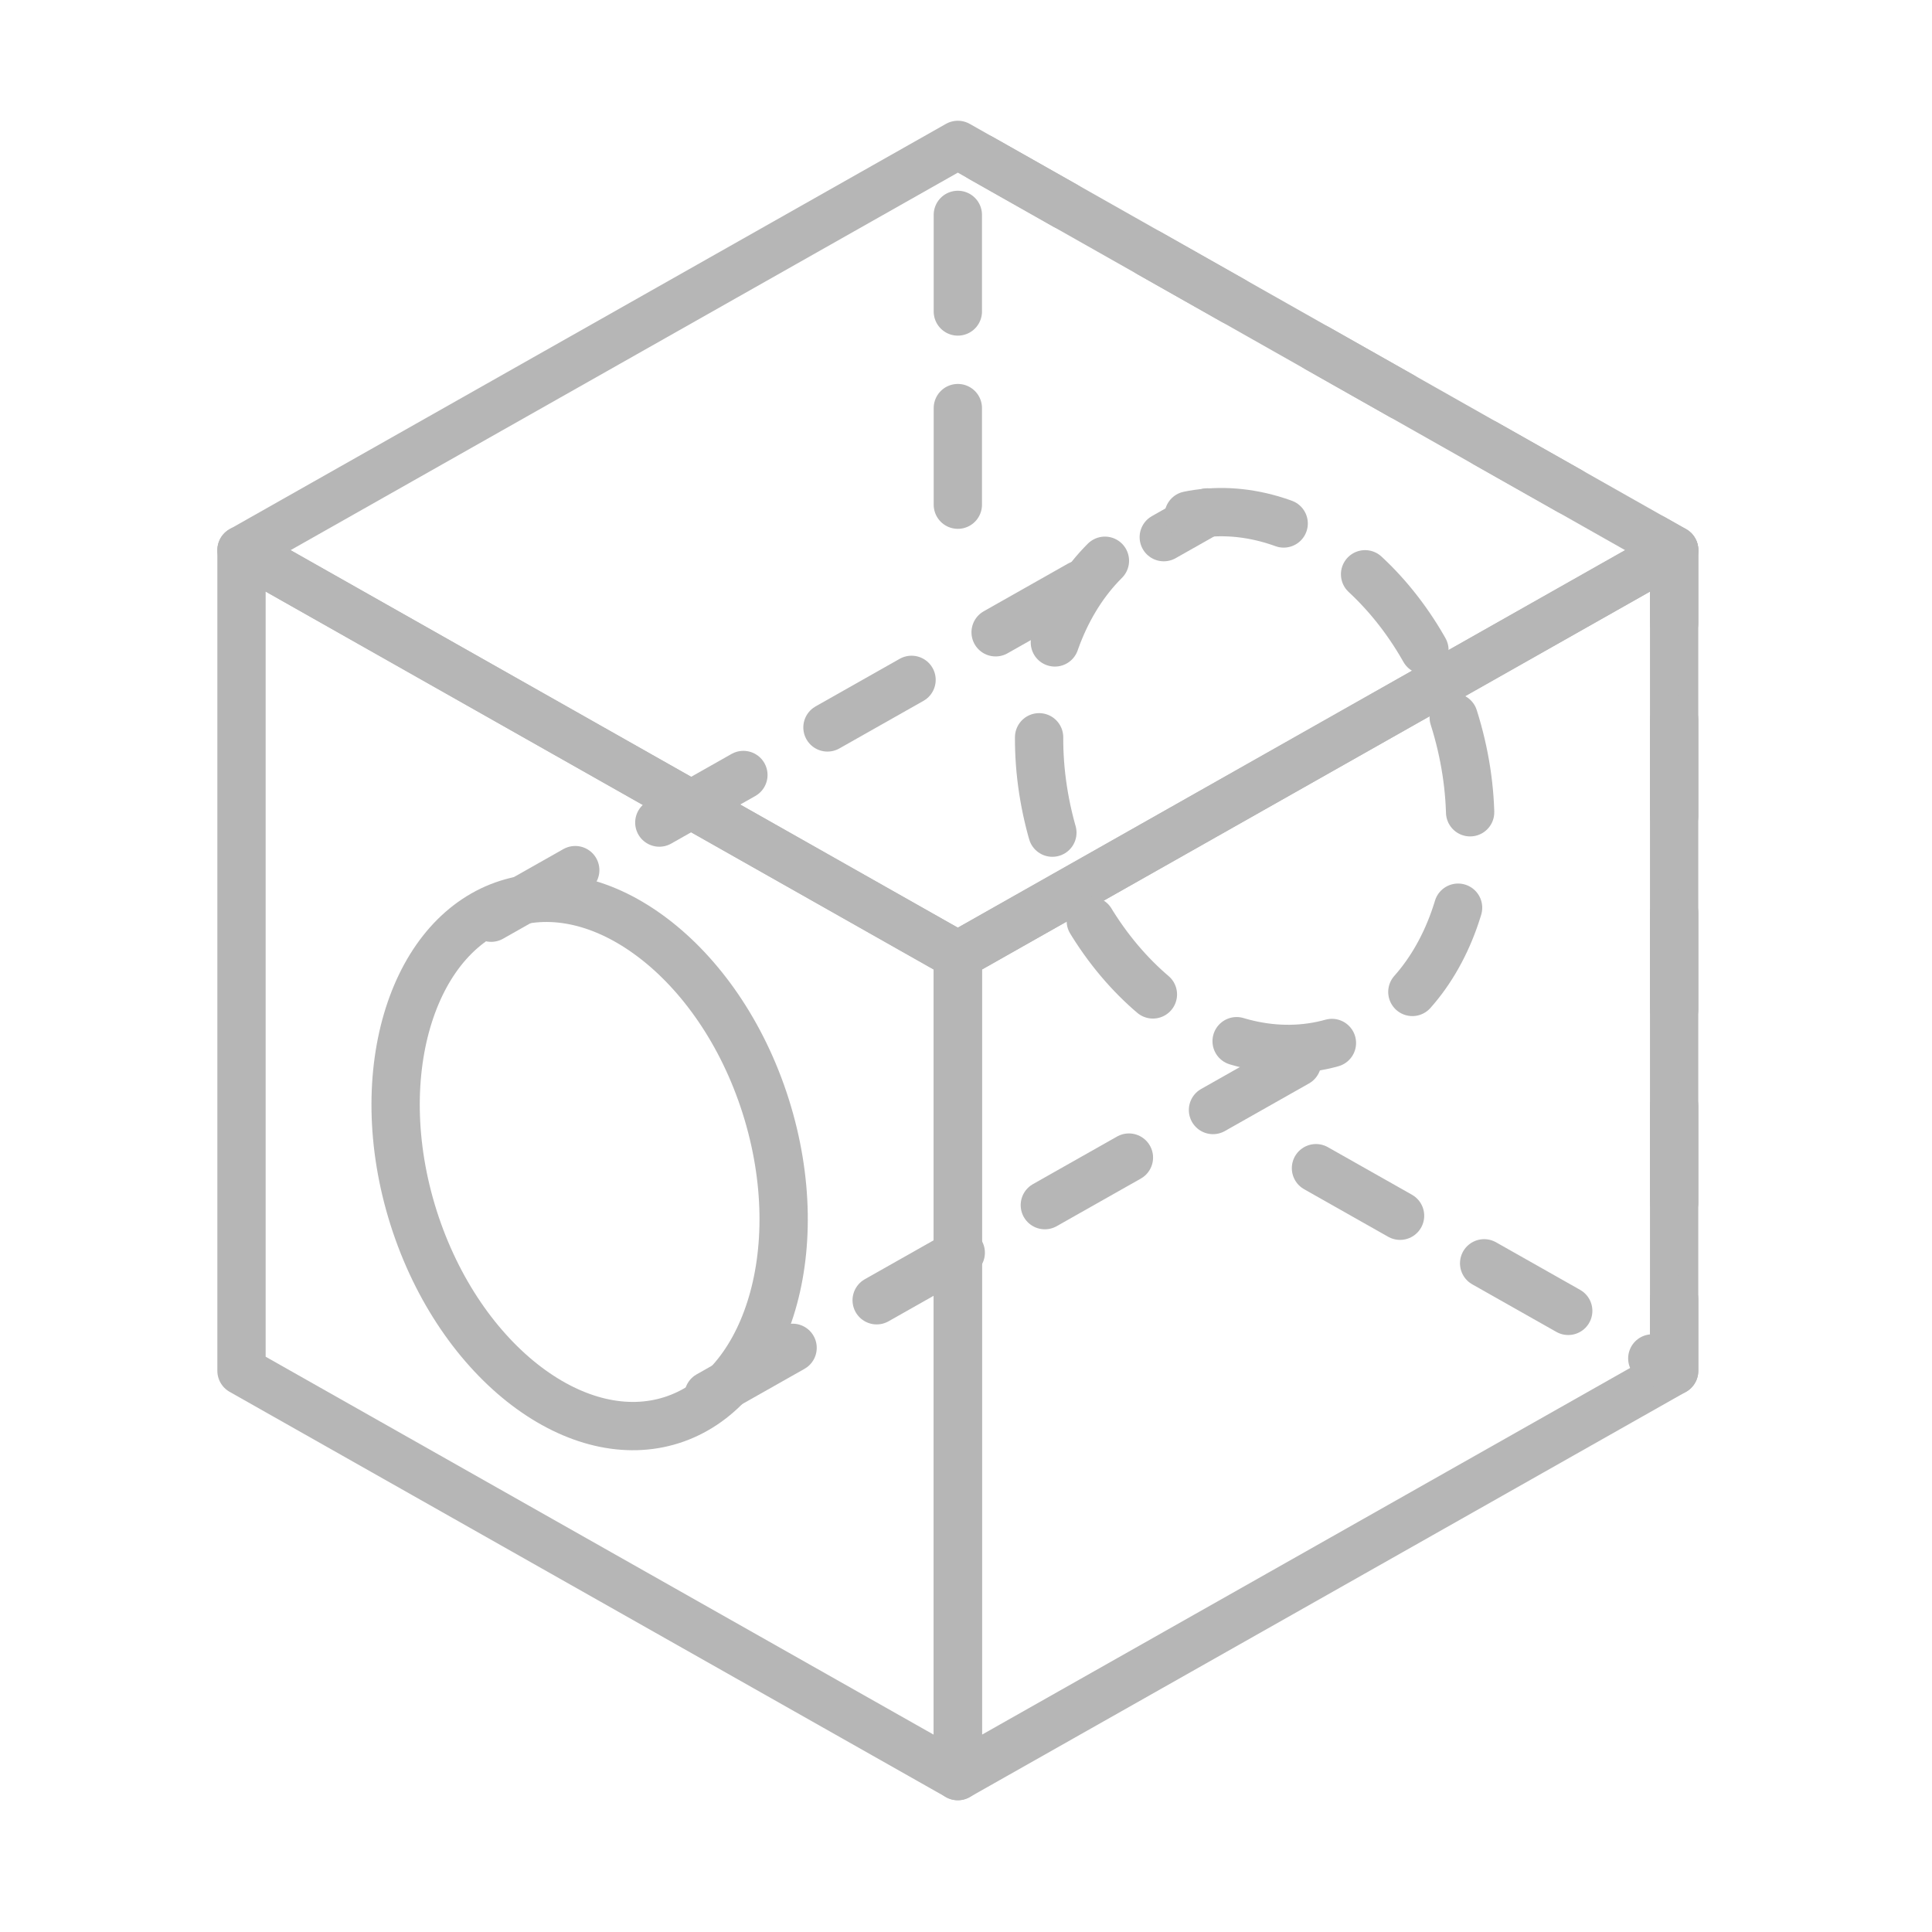
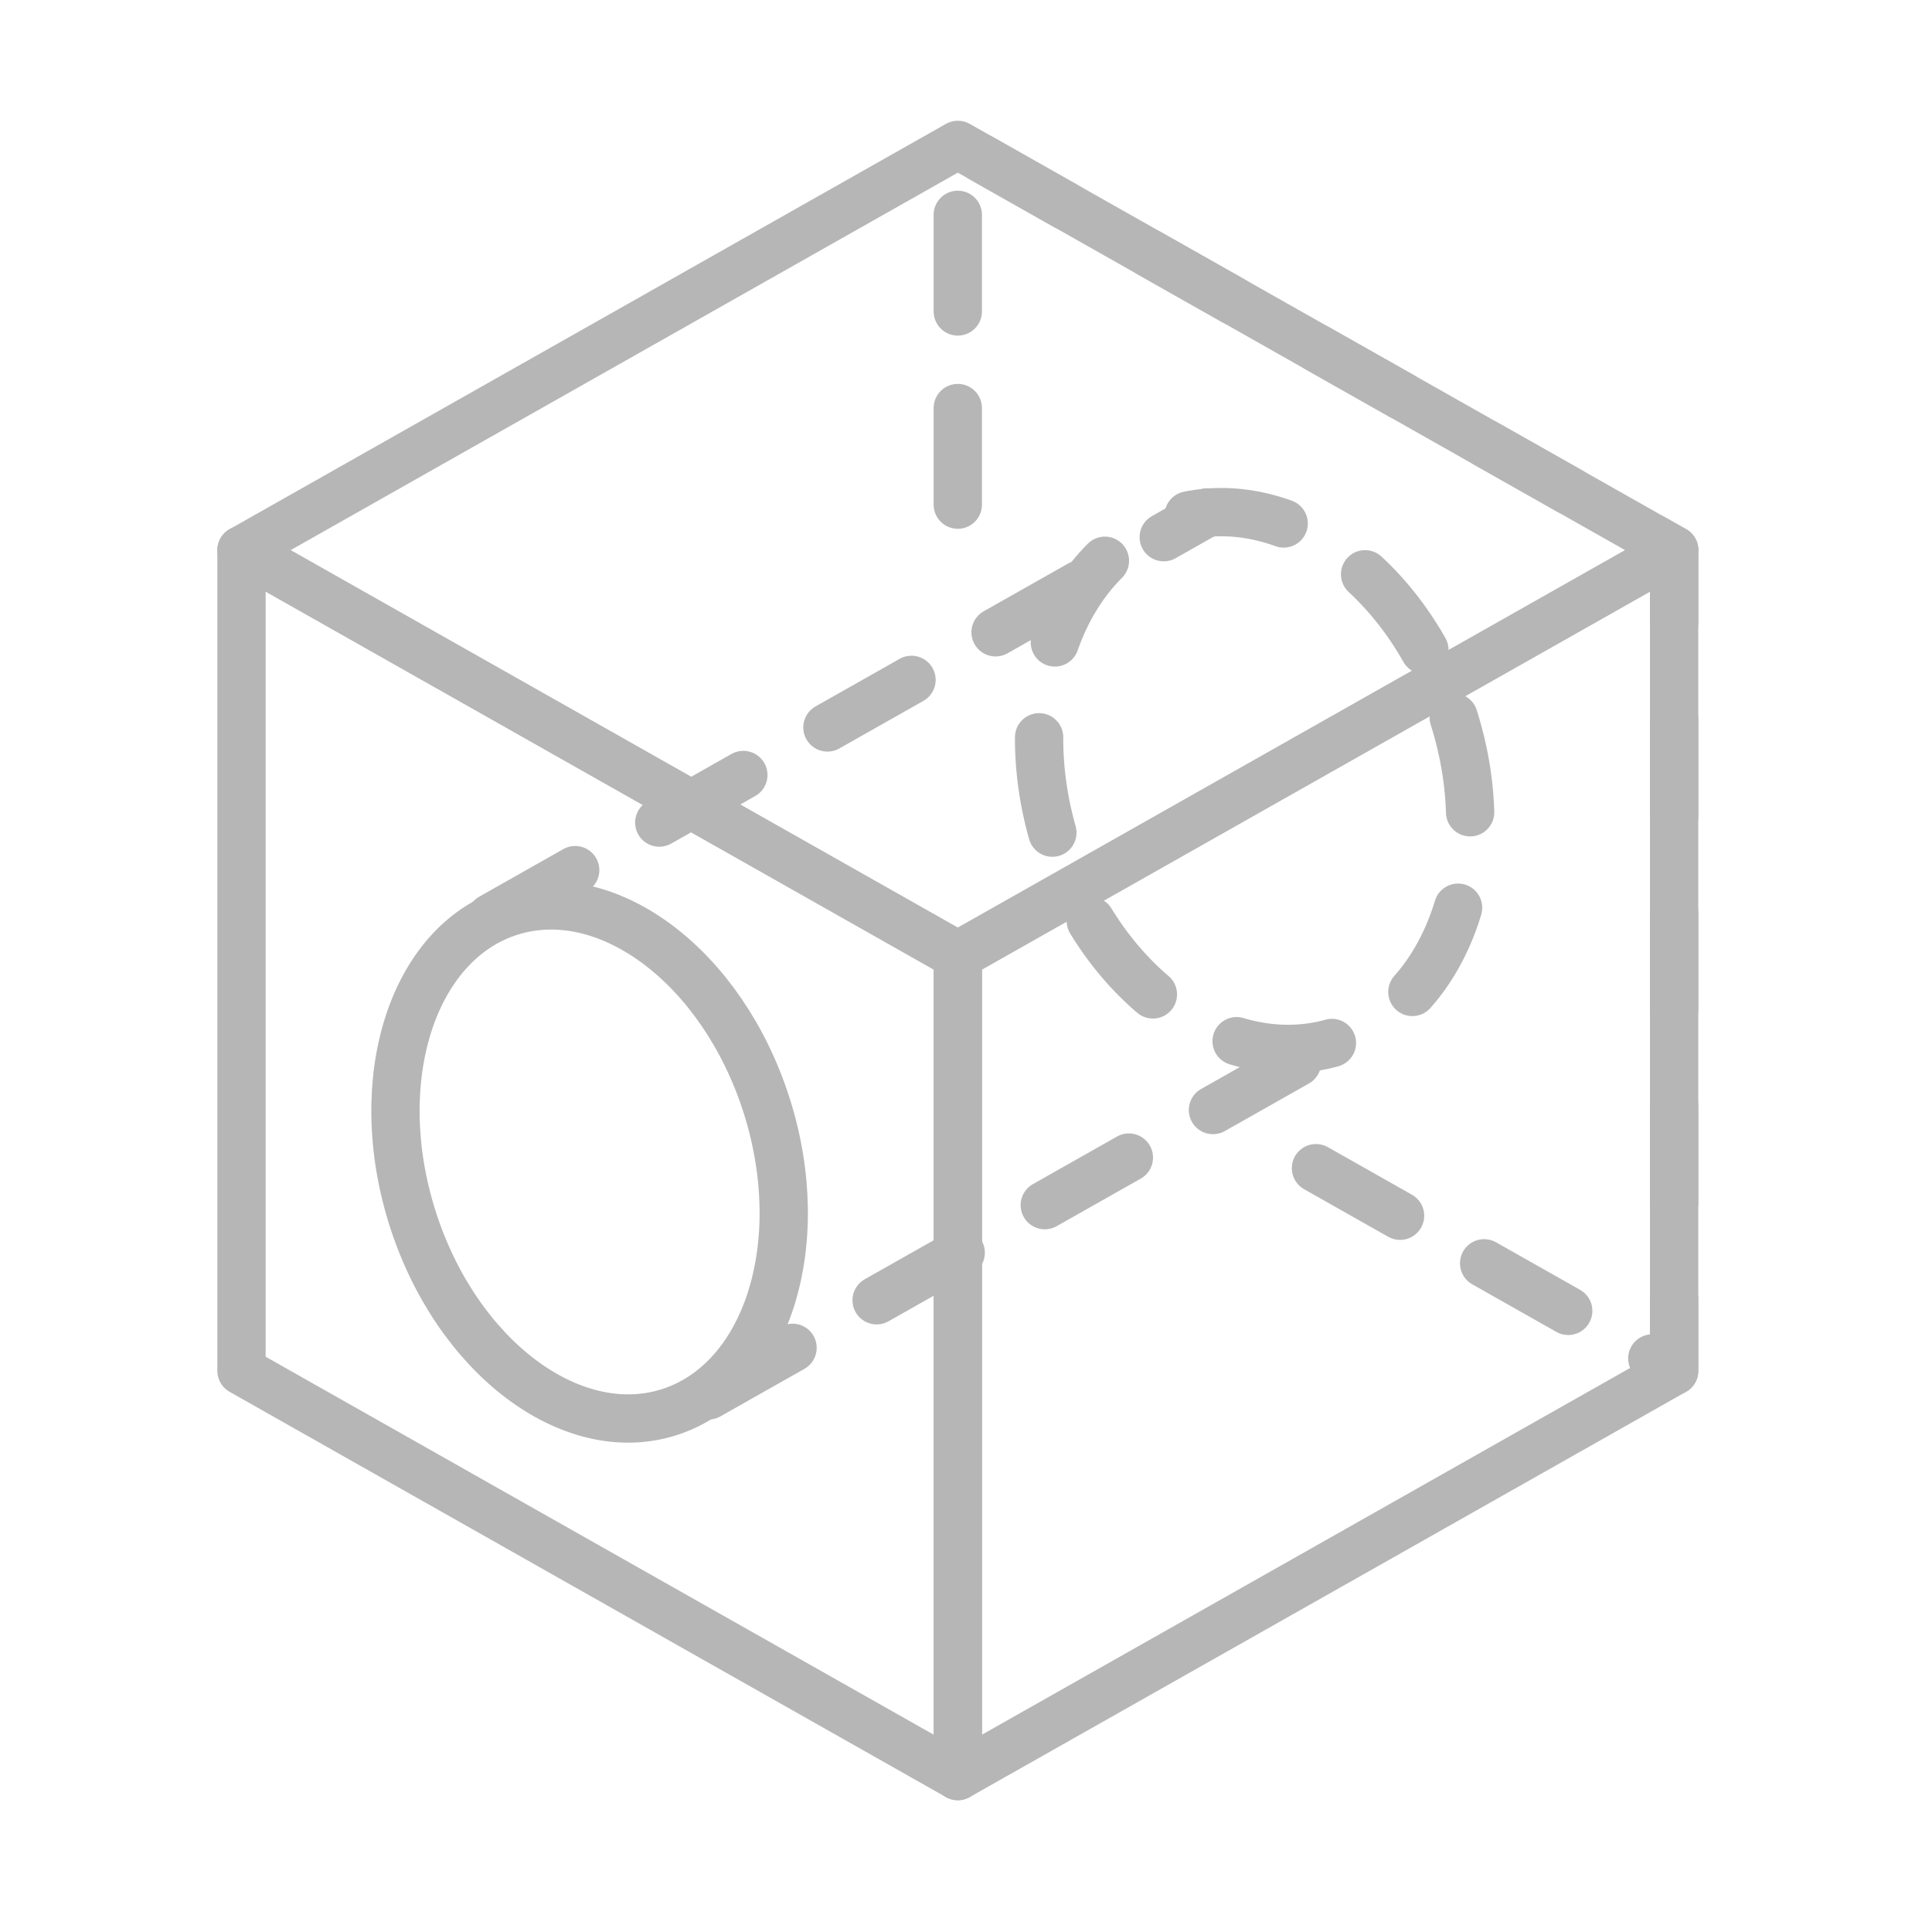
<svg xmlns="http://www.w3.org/2000/svg" width="40" height="40" viewBox="0 0 40 40" fill="none">
  <path d="M5 11.391L19.831 3L34.663 11.391L19.831 19.781L5 11.391Z" stroke="#B6B6B6" stroke-linecap="round" stroke-linejoin="round" />
-   <path d="M10.169 19L25 10.609M14.669 28.89L22.085 24.695L25.792 22.598L27.646 21.549" stroke="#B6B6B6" stroke-linecap="round" stroke-linejoin="round" stroke-dasharray="2 2" />
+   <path d="M10.168 19L25 10.609M14.668 28.89L22.084 24.695L25.792 22.598L27.646 21.549" stroke="#B6B6B6" stroke-linecap="round" stroke-linejoin="round" stroke-dasharray="2 2" />
  <path d="M19.831 19.781L5 11.39V28.381L12.416 32.577L19.831 36.772V19.781Z" stroke="#B6B6B6" stroke-linecap="round" stroke-linejoin="round" />
  <path d="M19.83 19.781L34.661 11.39V28.381L27.246 32.577L19.83 36.772V19.781Z" stroke="#B6B6B6" stroke-linecap="round" stroke-linejoin="round" />
-   <path d="M27.246 24.186L34.662 28.381V11.39L19.831 3V11.495" stroke="#B6B6B6" stroke-linecap="round" stroke-linejoin="round" stroke-dasharray="2 2" />
-   <path d="M10.511 18.711C11.453 18.412 12.524 18.665 13.513 19.414C14.501 20.161 15.369 21.379 15.852 22.9C16.334 24.421 16.328 25.917 15.951 27.098C15.574 28.28 14.846 29.104 13.904 29.403C12.962 29.702 11.892 29.448 10.902 28.7C9.914 27.952 9.046 26.734 8.563 25.213C8.081 23.692 8.088 22.196 8.464 21.016C8.841 19.834 9.569 19.009 10.511 18.711Z" stroke="#B6B6B6" />
+   <path d="M27.246 24.186L34.662 28.381V11.39L19.83 3V11.495" stroke="#B6B6B6" stroke-linecap="round" stroke-linejoin="round" stroke-dasharray="2 2" />
+   <ellipse cx="12.207" cy="24.057" rx="3.847" ry="5.436" transform="rotate(-17.6046 12.2075 24.0567)" stroke="#B6B6B6" />
  <ellipse cx="25.977" cy="16.16" rx="4.323" ry="5.665" transform="rotate(-17.6046 25.9775 16.1597)" stroke="#B6B6B6" stroke-linecap="round" stroke-linejoin="round" stroke-dasharray="2 2" />
</svg>
